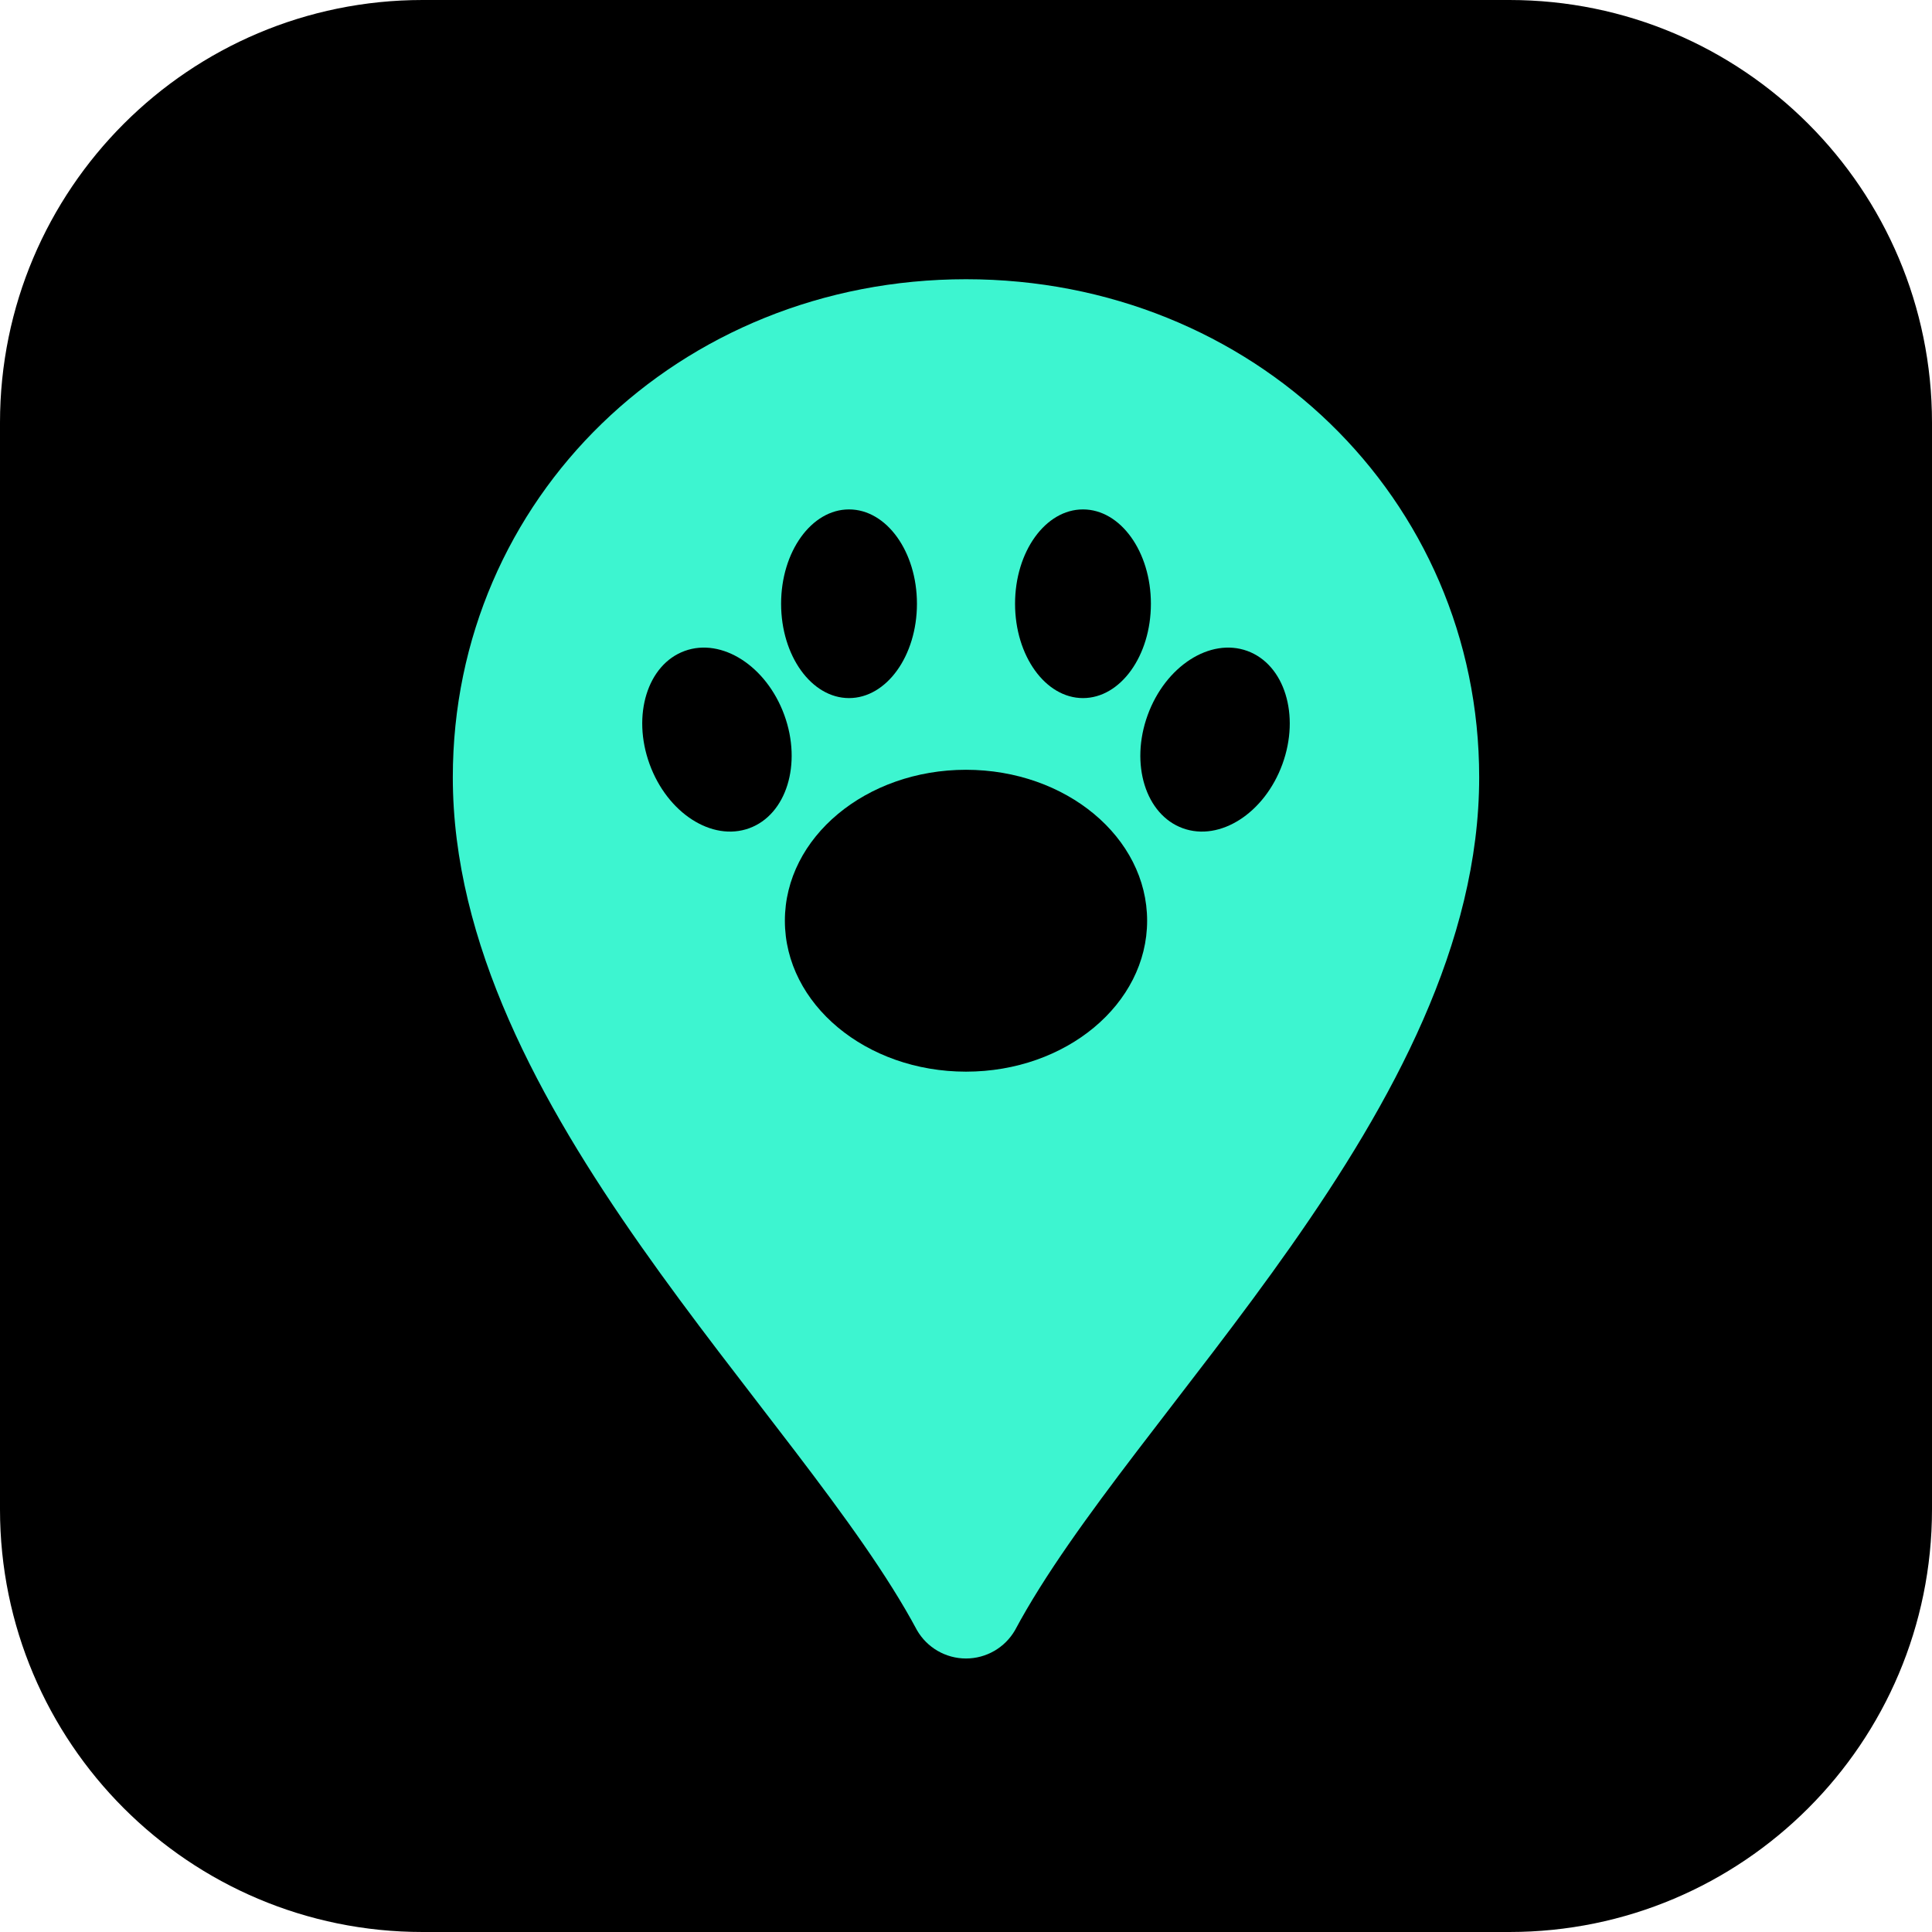
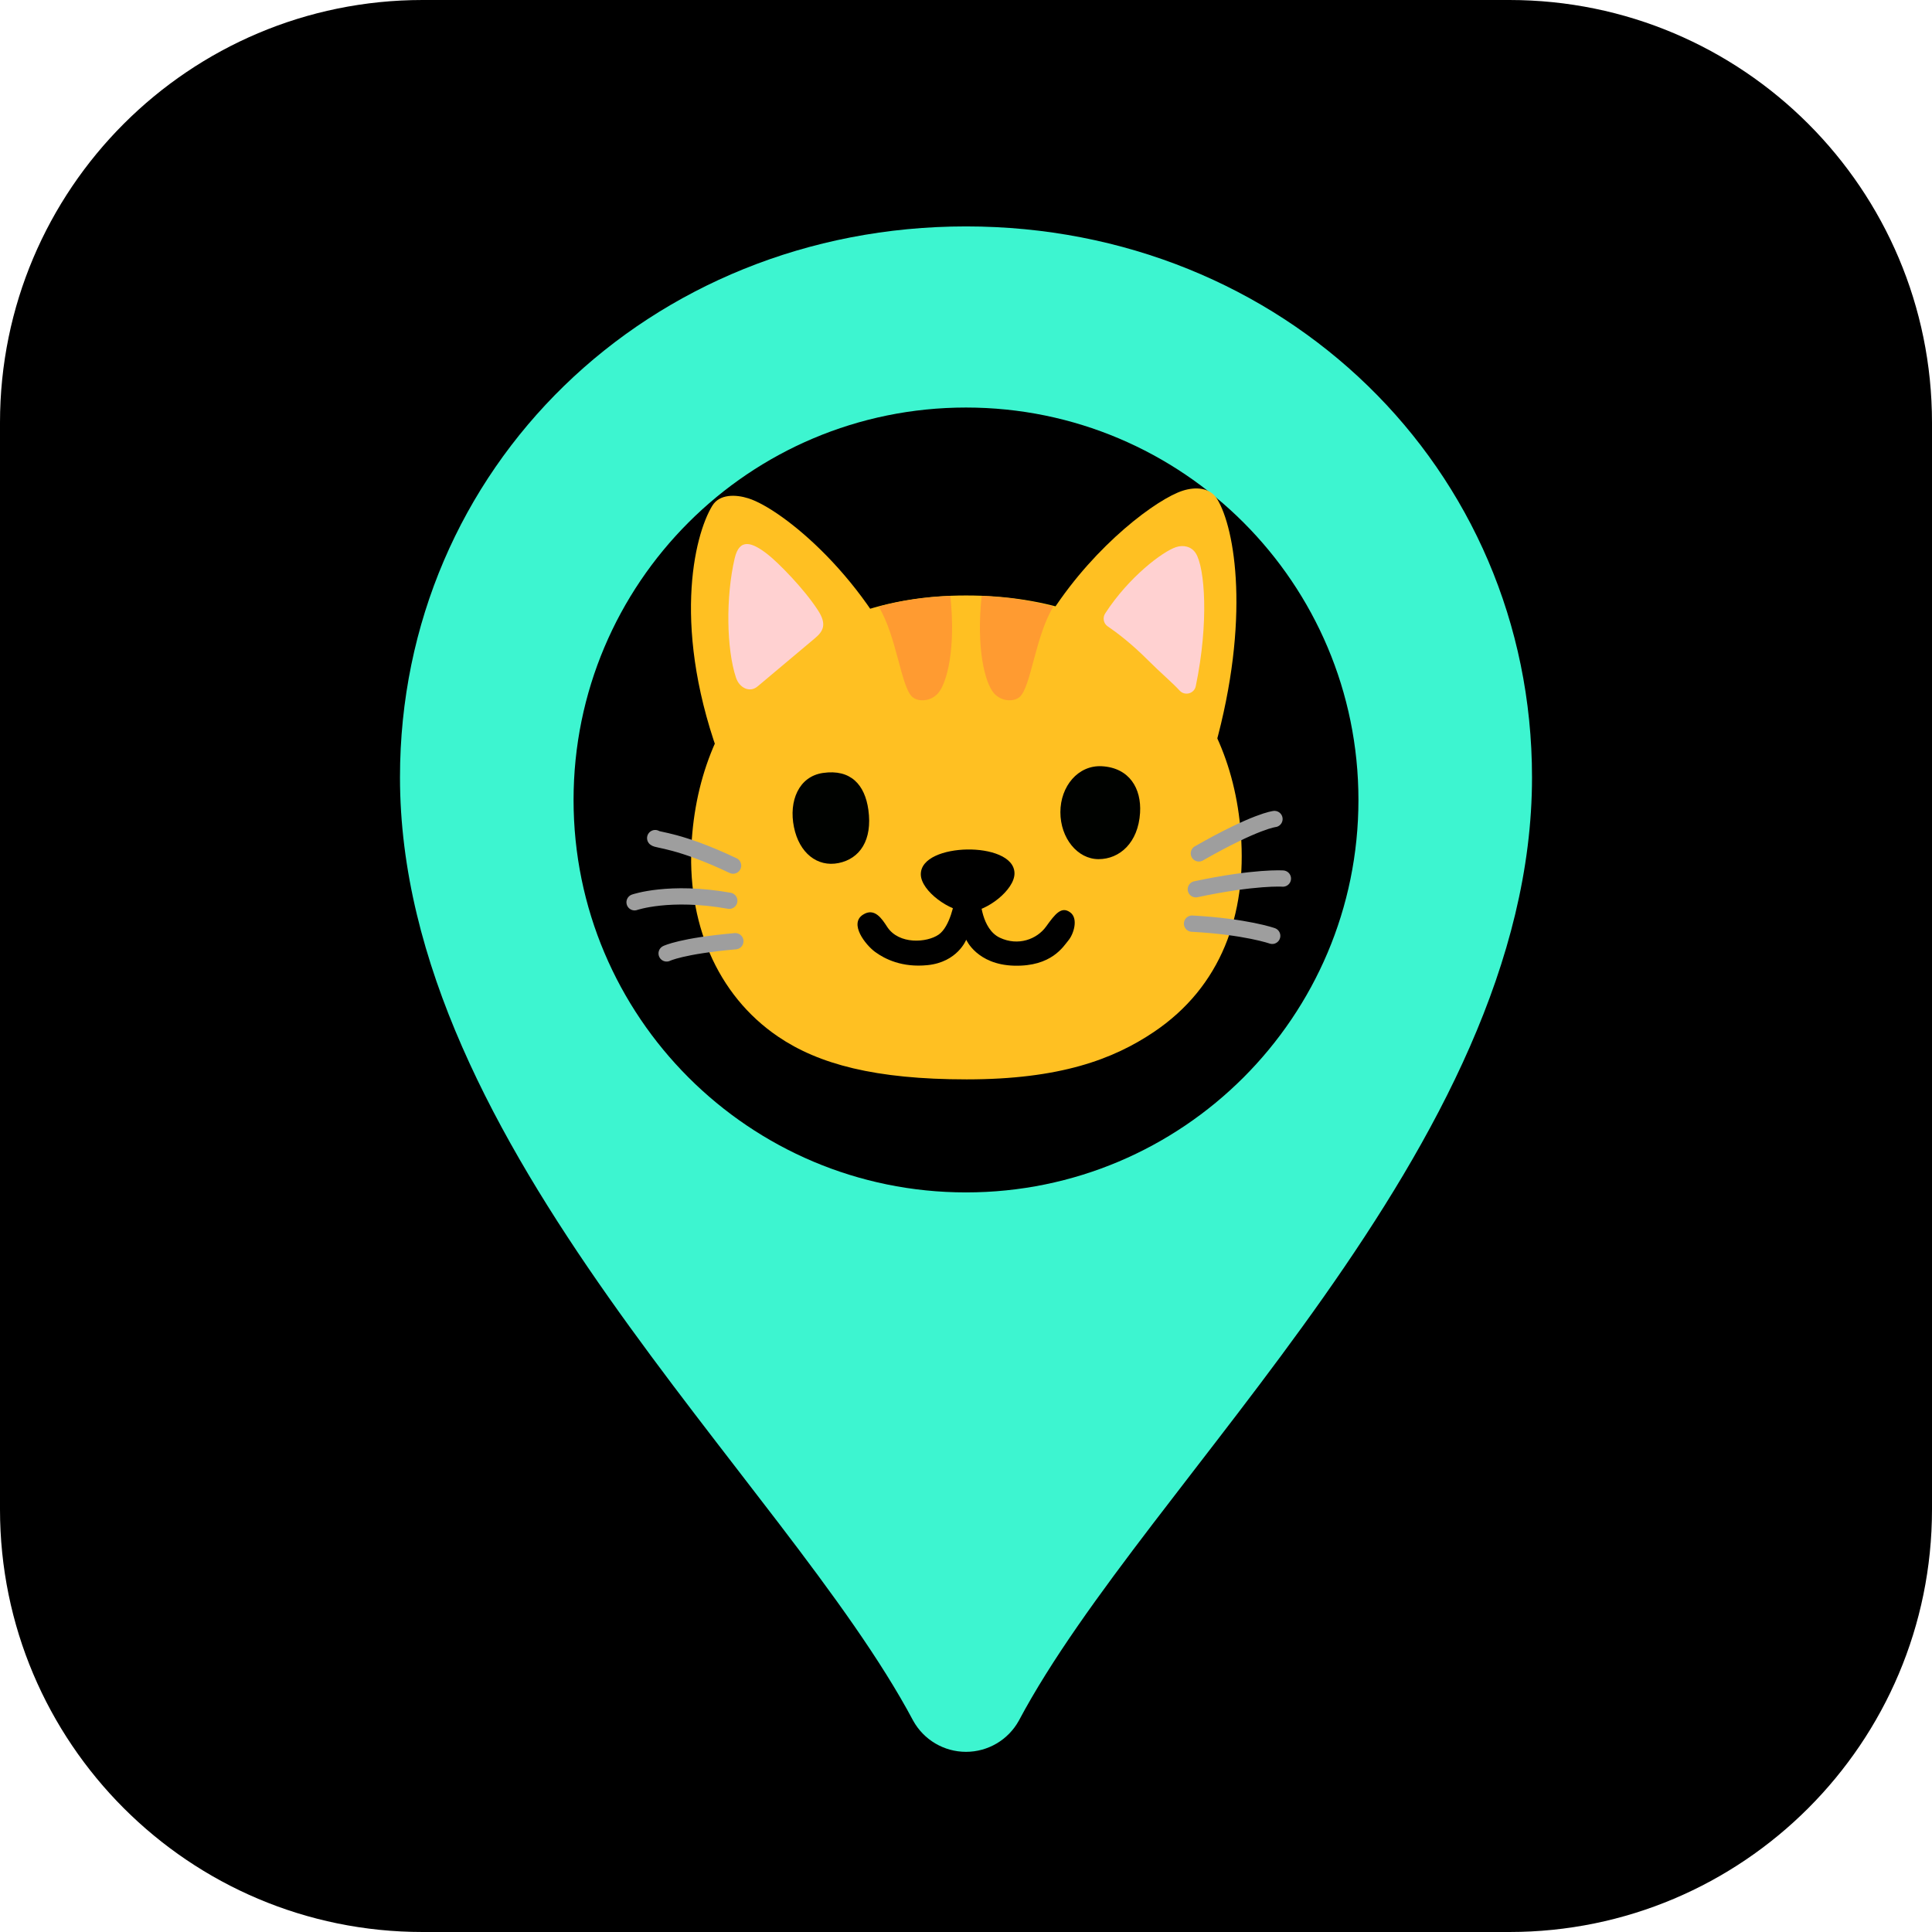
<svg xmlns="http://www.w3.org/2000/svg" viewBox="0 0 512 512">
  <rect width="512" height="512" rx="112" fill="#000" />
-   <path d="M256 74c-76 0-136 58-136 132 0 88 92 168 123 226a15 15 0 0 0 26 0c31-58 123-138 123-226 0-74-60-132-136-132z" fill="#3df5d0" />
-   <g fill="#000">
-     <ellipse cx="256" cy="244" rx="48" ry="40" />
-     <ellipse cx="190" cy="196" rx="19" ry="25" transform="rotate(-20 190 196)" />
-     <ellipse cx="322" cy="196" rx="19" ry="25" transform="rotate(20 322 196)" />
-     <ellipse cx="225" cy="160" rx="18" ry="25" />
-     <ellipse cx="287" cy="160" rx="18" ry="25" />
-   </g>
+   <path d="M256 60c-84 0-150 64-150 146 0 98 102 186 136 250a16 16 0 0 0 28 0c34-64 136-152 136-250 0-82-66-146-150-146z" fill="#3df5d0" />
+   <circle cx="256" cy="212" r="104" fill="#000" />
+   <svg x="164" y="120" width="184" height="184" viewBox="0 0 128 128">
+     <path d="M114.67 70.19C112.71 44.22 94.44 26.3 64 26.3S15.25 45.33 13.45 71.31c-1.05 15.14 4.58 28.63 15.91 36.32 7.46 5.07 17.88 7.88 34.77 7.88 17.18 0 27.03-3.71 34.49-8.73 12.43-8.35 17.18-21.67 16.05-36.59z" style="fill:#ffc022" />
+     <path d="M53.72 42.6C46.3 23.4 30.1 10.34 23.87 8.39c-2.35-.74-5.3-.81-6.63 1.35-3.36 5.45-7.66 22.95 1.85 47.78L53.72 42.6z" style="fill:#ffc022" />
+     <path d="M36.12 34.21c1.54-1.29 2.29-2.55.6-5.16-2.62-4.05-7.33-8.78-9.16-10.23-3-2.38-5.32-3.18-6.21.65-1.65 7.08-1.52 16.69.25 21.99.62 1.87 2.54 2.86 4.02 1.57l10.5-8.82z" style="fill:#ffd1d1" />
+     <path d="M54.12 45.02c1.13.96 3.42.82 4.75-.72 1.61-1.87 3.29-8.17 2.24-17.91-4.67.17-9.09.84-13.21 1.97 3.33 5.46 4.13 14.88 6.22 16.66zm19.76 0c-1.13.96-3.42.82-4.75-.72-1.61-1.87-3.29-8.17-2.24-17.91 4.67.17 9.09.84 13.21 1.97-3.33 5.46-4.13 14.88-6.22 16.66z" style="fill:#ff9b31" />
+     <path d="M79.9 29.22c8.08-12.41 19.38-20.75 24.07-22.24 2.32-.74 5.02-.62 6.34 1.55 3.32 5.45 6.13 22.24-.42 45.75L85.96 42.74 79.9 29.22z" style="fill:#ffc022" />
+     <path d="M97.55 38.23c2.43 2.43 4.41 4.06 5.84 5.61.95 1.03 2.69.56 2.97-.82 2.45-11.8 1.67-21.86 0-24.5-.8-1.26-2.29-1.59-3.65-1.13-2.44.81-8.66 5.45-13.05 12.22-.51.79-.32 1.85.46 2.38 1.58 1.07 4.34 3.14 7.43 6.24z" style="fill:#ffd1d1" />
+     <path d="M55.67 77.75c-.05-3.08 4.37-4.55 8.54-4.62 4.18-.07 8.68 1.29 8.73 4.37.05 3.08-5.22 7.13-8.54 7.13-3.31 0-8.67-3.81-8.73-6.88z" />
+     <path d="M6.7 71.03c.34.41 4.41.35 14.36 5.07M2.9 82.86s6.42-2.24 17.46-.28M8.81 92.29s2.74-1.38 12.67-2.25m99.39-22.53s-3.41.33-13.94 6.34m15.49 4.64s-5.09-.36-16.05 1.97m14.08 8.59s-4.83-1.71-14.78-2.25" style="fill:none;stroke:#9e9e9e;stroke-width:3;stroke-linecap:round;stroke-miterlimit:10" />
+     <path d="M96.09 66.37c-.34 5.51-3.76 8.54-7.65 8.54s-7.04-3.88-7.04-8.66 3.28-8.71 7.65-8.47c5.07.29 7.32 4.09 7.04 8.59zM46 65.81c.78 5.61-1.58 9.03-5.49 9.82-3.91.79-7.26-1.84-8.23-6.64-.98-4.81.9-9.32 5.34-9.97 5.15-.75 7.74 2.2 8.38 6.79z" style="fill:#000200" />
+     <path d="M44.99 85.16c-2.57 1.67.47 5.54 2.25 6.85 1.78 1.31 4.98 2.92 9.67 2.44 5.54-.56 7.13-4.69 7.13-4.69s1.97 4.6 8.82 4.79c6.95.19 9.1-3.57 10.04-4.69.94-1.13 1.88-4.04.28-5.16-1.6-1.13-2.72.28-4.41 2.63-1.69 2.35-5.16 3.66-8.54 2.06s-3.57-7.04-3.57-7.04l-4.79.28s-.75 4.69-2.91 6.19-7.32 1.88-9.48-1.41c-.95-1.46-2.33-3.66-4.49-2.25z" />
+   </svg>
</svg>
